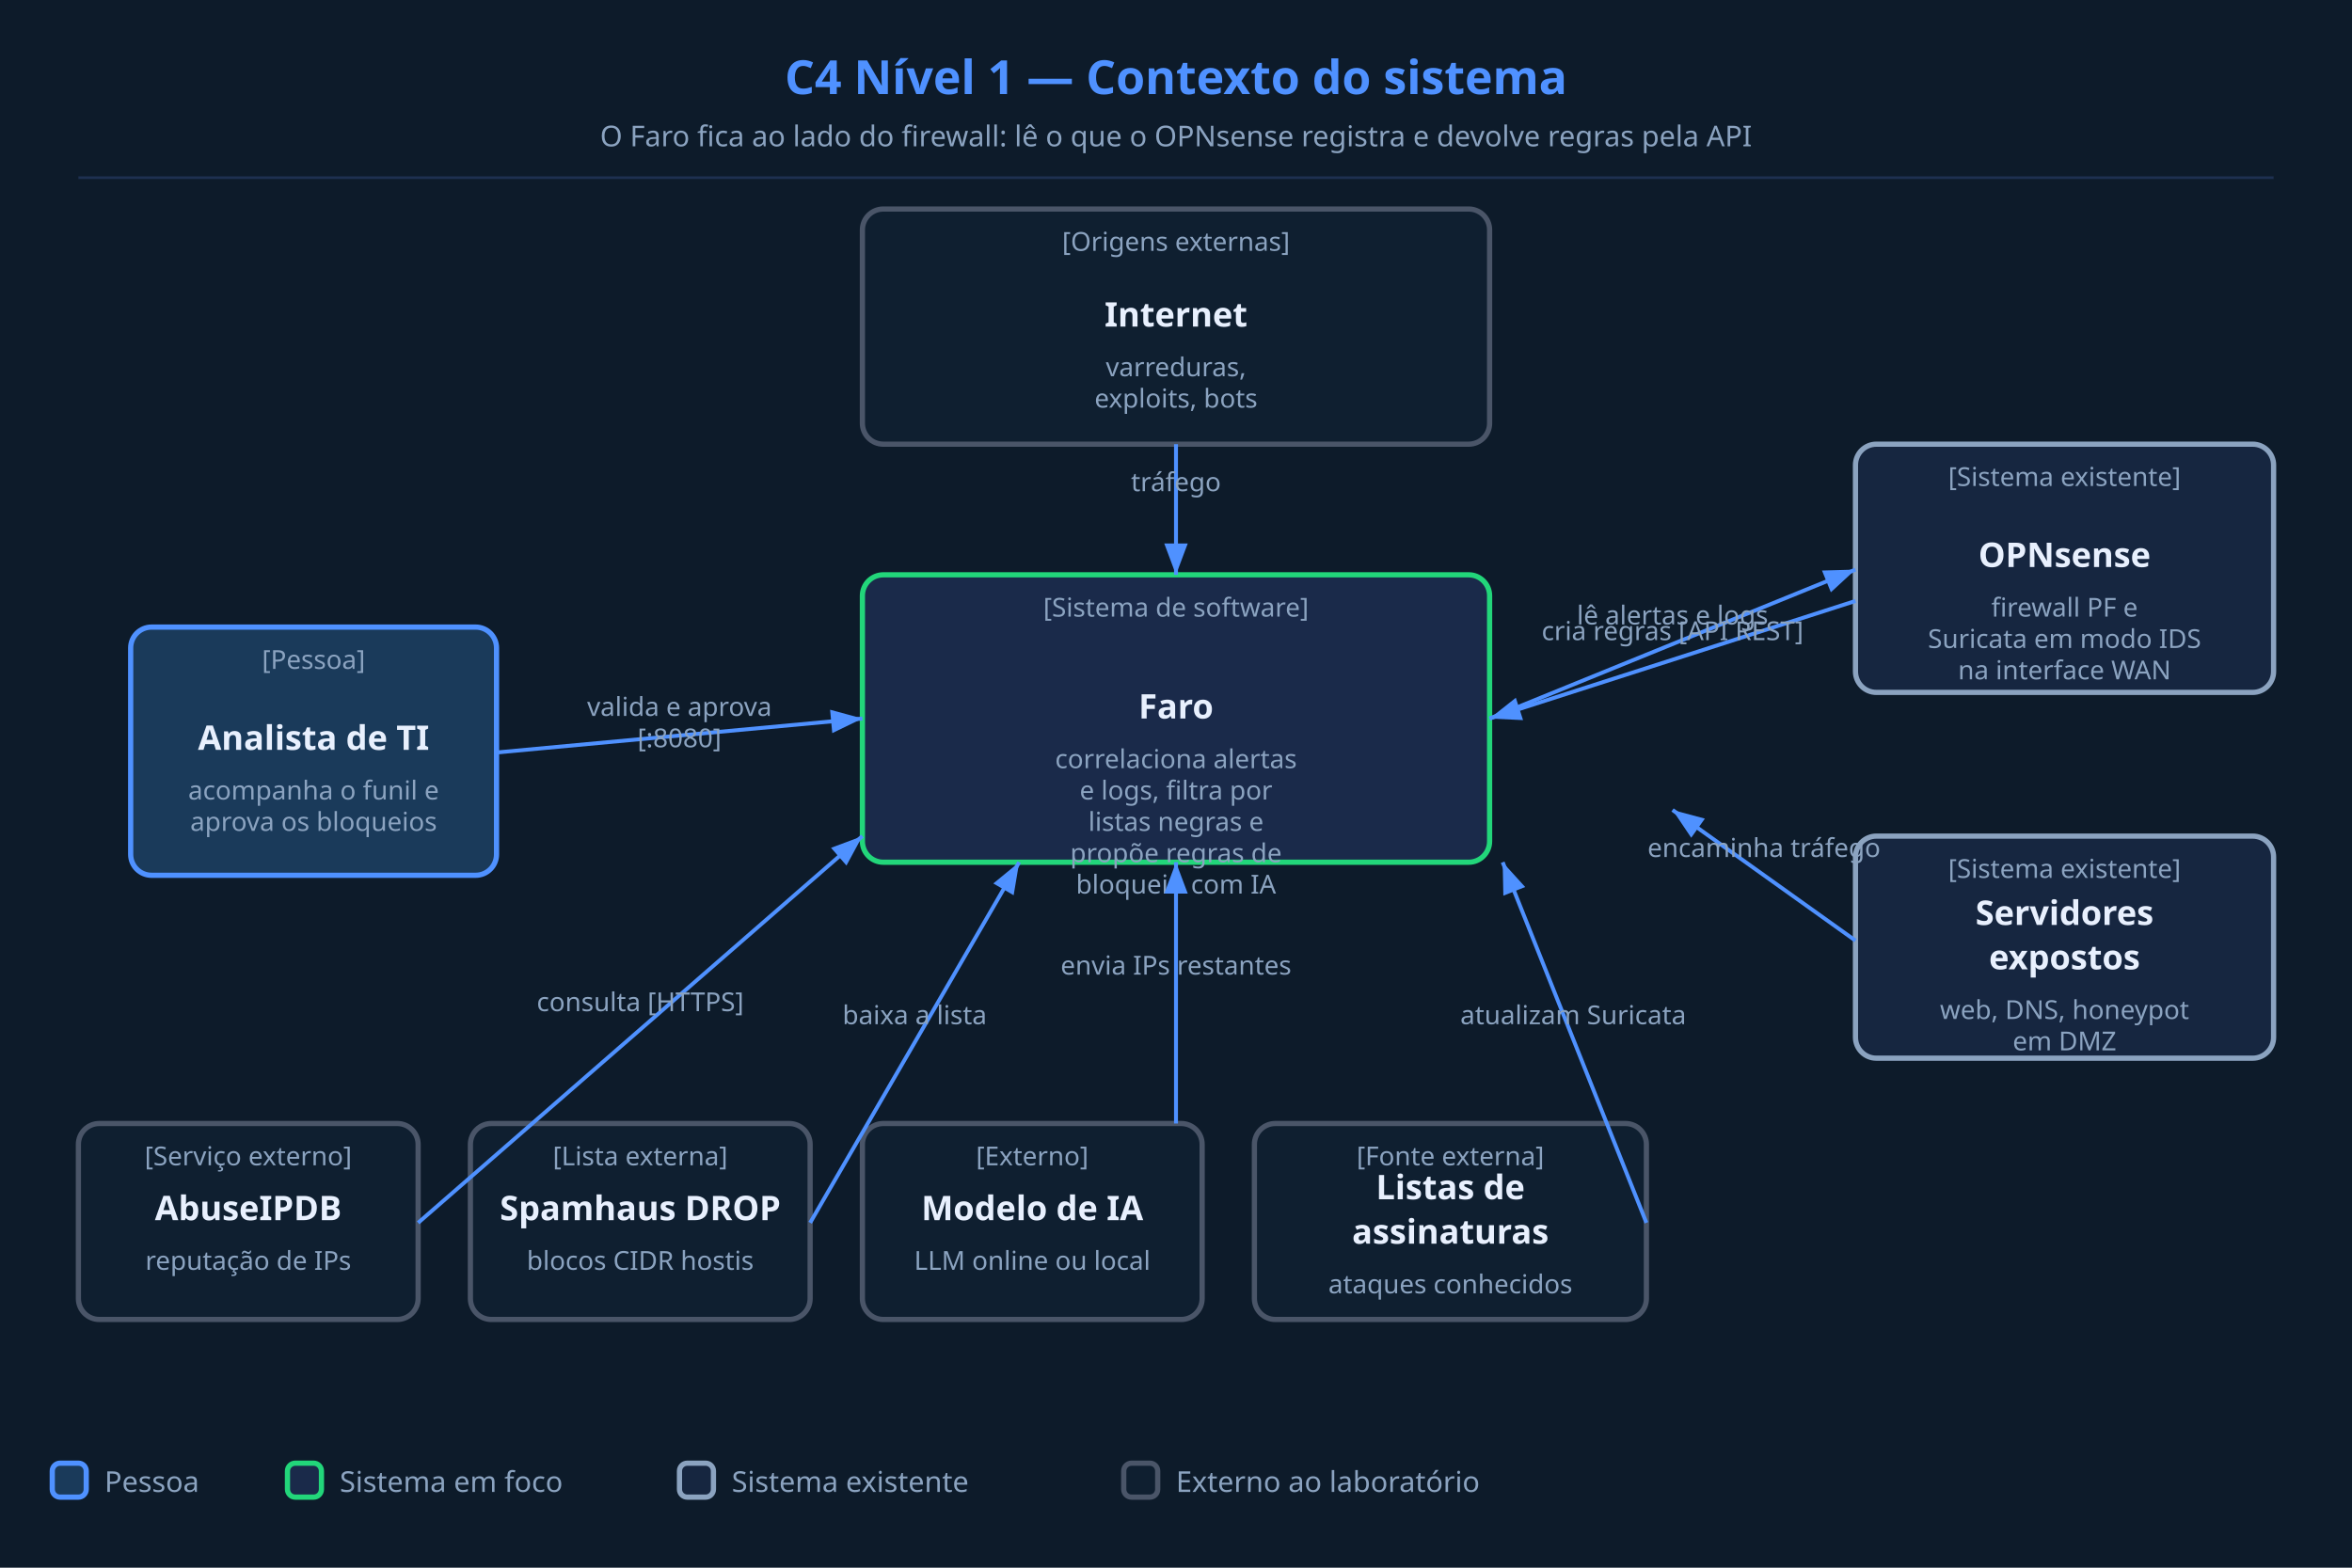
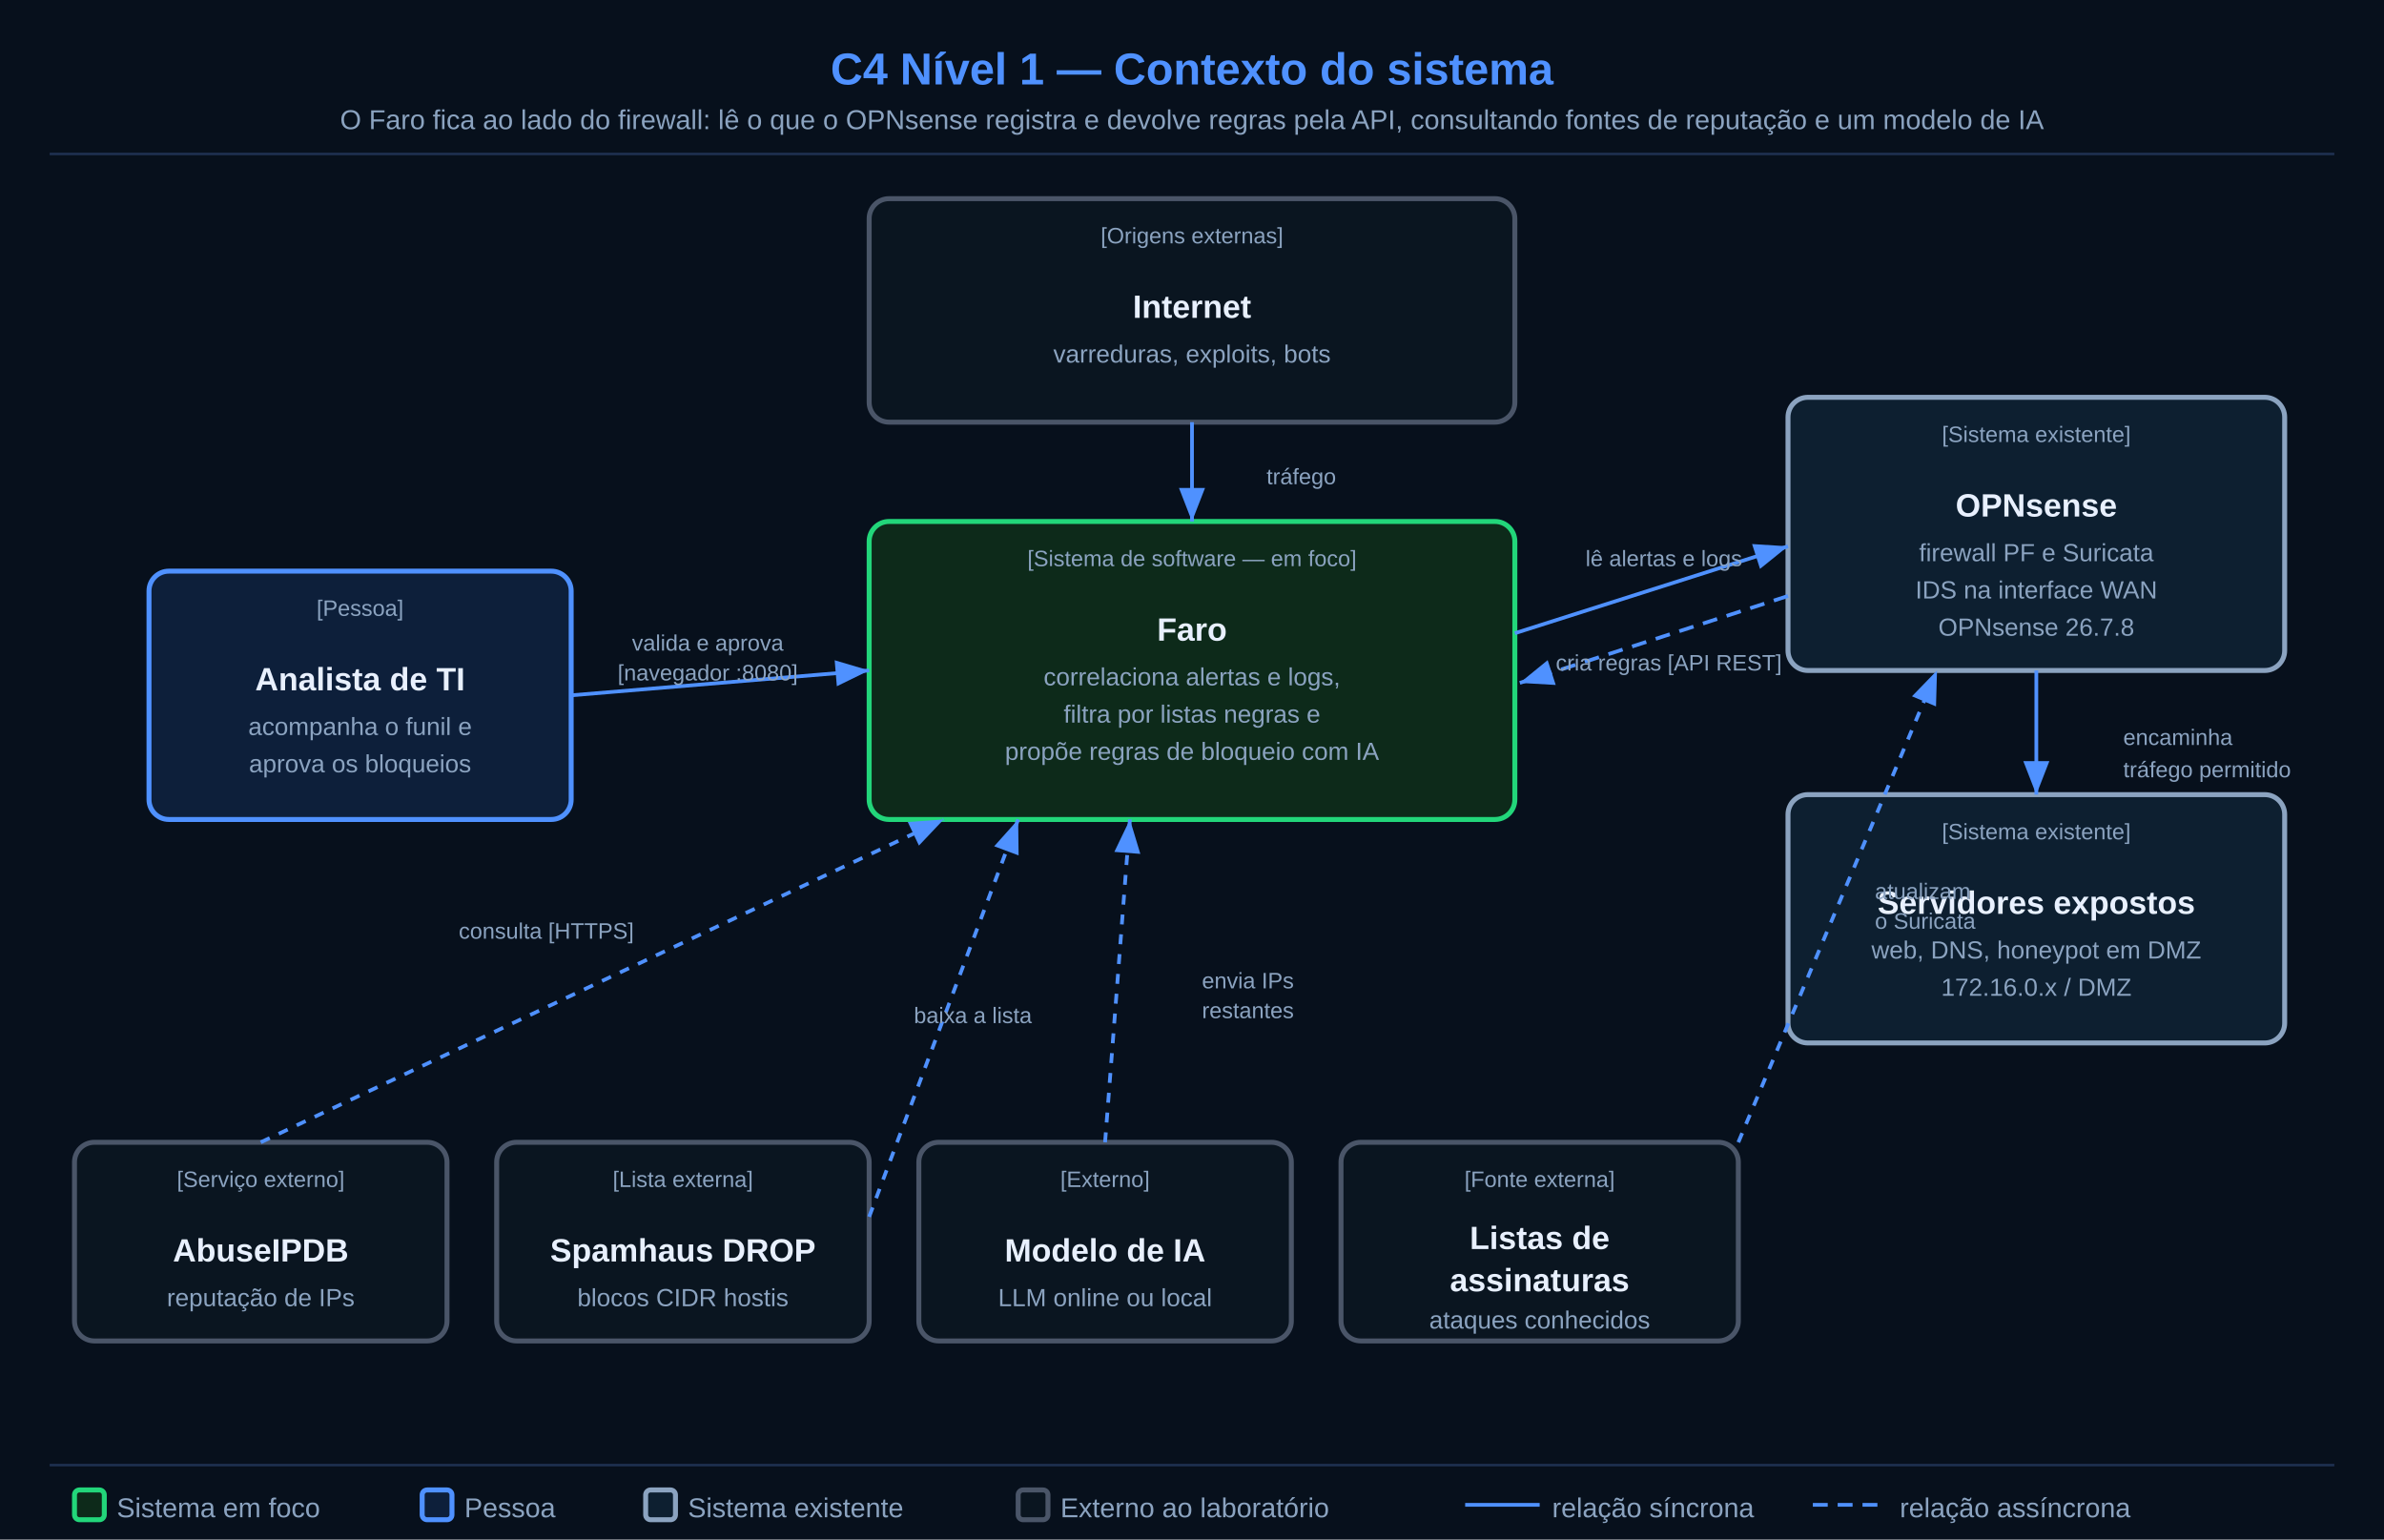
- <svg xmlns="http://www.w3.org/2000/svg" width="900" height="600" viewBox="0 0 900 600">
+ <svg xmlns="http://www.w3.org/2000/svg" width="960" height="620" viewBox="0 0 960 620">
  <defs>
-     <marker id="arr" markerWidth="8" markerHeight="6" refX="8" refY="3" orient="auto">
-       <polygon points="0 0, 8 3, 0 6" fill="#4f91ff" />
+     <marker id="a" markerWidth="9" markerHeight="7" refX="9" refY="3.5" orient="auto">
+       <polygon points="0 0,9 3.5,0 7" fill="#4f91ff" />
    </marker>
+     <style>
+     text { font-family: 'Segoe UI', Arial, sans-serif; }
+     .titulo { font-size:18px; font-weight:700; fill:#4f91ff; }
+     .sub    { font-size:11px; fill:#8ba3c0; }
+     .label  { font-size:13px; font-weight:700; fill:#e8f0fe; }
+     .desc   { font-size:10px; fill:#8ba3c0; }
+     .tipo   { font-size:9px;  fill:#8ba3c0; }
+     .seta   { font-size:9px;  fill:#8ba3c0; }
+     .leg    { font-size:11px; fill:#8ba3c0; }
+   </style>
  </defs>
-   <rect width="900" height="600" fill="#0d1b2a" />
-   <text x="450" y="36" text-anchor="middle" font-size="18" fill="#4f91ff" font-weight="bold" font-family="Segoe UI,sans-serif">C4 Nível 1 — Contexto do sistema</text>
-   <text x="450" y="56" text-anchor="middle" font-size="11" fill="#8ba3c0" font-family="Segoe UI,sans-serif">O Faro fica ao lado do firewall: lê o que o OPNsense registra e devolve regras pela API</text>
-   <line x1="30" y1="68" x2="870" y2="68" stroke="#1e3050" stroke-width="1" />
-   <rect x="330" y="220" width="240" height="110" rx="8" fill="#1a2a4a" stroke="#22d67a" stroke-width="2" />
-   <text x="450" y="236" text-anchor="middle" font-size="10" fill="#8ba3c0" font-family="Segoe UI,sans-serif">[Sistema de software]</text>
-   <text x="450" y="275" text-anchor="middle" font-size="13" font-weight="bold" fill="#e8f0fe" font-family="Segoe UI,sans-serif">Faro</text>
-   <text x="450" y="294" text-anchor="middle" font-size="10" fill="#8ba3c0" font-family="Segoe UI,sans-serif">correlaciona alertas</text>
-   <text x="450" y="306" text-anchor="middle" font-size="10" fill="#8ba3c0" font-family="Segoe UI,sans-serif">e logs, filtra por</text>
-   <text x="450" y="318" text-anchor="middle" font-size="10" fill="#8ba3c0" font-family="Segoe UI,sans-serif">listas negras e</text>
-   <text x="450" y="330" text-anchor="middle" font-size="10" fill="#8ba3c0" font-family="Segoe UI,sans-serif">propõe regras de</text>
-   <text x="450" y="342" text-anchor="middle" font-size="10" fill="#8ba3c0" font-family="Segoe UI,sans-serif">bloqueio com IA</text>
-   <rect x="50" y="240" width="140" height="95" rx="8" fill="#1a3a5a" stroke="#4f91ff" stroke-width="2" />
-   <text x="120" y="256" text-anchor="middle" font-size="10" fill="#8ba3c0" font-family="Segoe UI,sans-serif">[Pessoa]</text>
-   <text x="120" y="287" text-anchor="middle" font-size="13" font-weight="bold" fill="#e8f0fe" font-family="Segoe UI,sans-serif">Analista de TI</text>
-   <text x="120" y="306" text-anchor="middle" font-size="10" fill="#8ba3c0" font-family="Segoe UI,sans-serif">acompanha o funil e</text>
-   <text x="120" y="318" text-anchor="middle" font-size="10" fill="#8ba3c0" font-family="Segoe UI,sans-serif">aprova os bloqueios</text>
-   <rect x="710" y="170" width="160" height="95" rx="8" fill="#162640" stroke="#8ba3c0" stroke-width="2" />
-   <text x="790" y="186" text-anchor="middle" font-size="10" fill="#8ba3c0" font-family="Segoe UI,sans-serif">[Sistema existente]</text>
-   <text x="790" y="217" text-anchor="middle" font-size="13" font-weight="bold" fill="#e8f0fe" font-family="Segoe UI,sans-serif">OPNsense</text>
-   <text x="790" y="236" text-anchor="middle" font-size="10" fill="#8ba3c0" font-family="Segoe UI,sans-serif">firewall PF e</text>
-   <text x="790" y="248" text-anchor="middle" font-size="10" fill="#8ba3c0" font-family="Segoe UI,sans-serif">Suricata em modo IDS</text>
-   <text x="790" y="260" text-anchor="middle" font-size="10" fill="#8ba3c0" font-family="Segoe UI,sans-serif">na interface WAN</text>
-   <rect x="710" y="320" width="160" height="85" rx="8" fill="#162640" stroke="#8ba3c0" stroke-width="2" />
-   <text x="790" y="336" text-anchor="middle" font-size="10" fill="#8ba3c0" font-family="Segoe UI,sans-serif">[Sistema existente]</text>
-   <text x="790" y="354" text-anchor="middle" font-size="13" font-weight="bold" fill="#e8f0fe" font-family="Segoe UI,sans-serif">Servidores</text>
-   <text x="790" y="371" text-anchor="middle" font-size="13" font-weight="bold" fill="#e8f0fe" font-family="Segoe UI,sans-serif">expostos</text>
-   <text x="790" y="390" text-anchor="middle" font-size="10" fill="#8ba3c0" font-family="Segoe UI,sans-serif">web, DNS, honeypot</text>
-   <text x="790" y="402" text-anchor="middle" font-size="10" fill="#8ba3c0" font-family="Segoe UI,sans-serif">em DMZ</text>
-   <rect x="330" y="80" width="240" height="90" rx="8" fill="#0f1f30" stroke="#4a5568" stroke-width="2" />
-   <text x="450" y="96" text-anchor="middle" font-size="10" fill="#8ba3c0" font-family="Segoe UI,sans-serif">[Origens externas]</text>
-   <text x="450" y="125" text-anchor="middle" font-size="13" font-weight="bold" fill="#e8f0fe" font-family="Segoe UI,sans-serif">Internet</text>
-   <text x="450" y="144" text-anchor="middle" font-size="10" fill="#8ba3c0" font-family="Segoe UI,sans-serif">varreduras,</text>
-   <text x="450" y="156" text-anchor="middle" font-size="10" fill="#8ba3c0" font-family="Segoe UI,sans-serif">exploits, bots</text>
-   <rect x="30" y="430" width="130" height="75" rx="8" fill="#0f1f30" stroke="#4a5568" stroke-width="2" />
-   <text x="95" y="446" text-anchor="middle" font-size="10" fill="#8ba3c0" font-family="Segoe UI,sans-serif">[Serviço externo]</text>
-   <text x="95" y="467" text-anchor="middle" font-size="13" font-weight="bold" fill="#e8f0fe" font-family="Segoe UI,sans-serif">AbuseIPDB</text>
-   <text x="95" y="486" text-anchor="middle" font-size="10" fill="#8ba3c0" font-family="Segoe UI,sans-serif">reputação de IPs</text>
-   <rect x="180" y="430" width="130" height="75" rx="8" fill="#0f1f30" stroke="#4a5568" stroke-width="2" />
-   <text x="245" y="446" text-anchor="middle" font-size="10" fill="#8ba3c0" font-family="Segoe UI,sans-serif">[Lista externa]</text>
-   <text x="245" y="467" text-anchor="middle" font-size="13" font-weight="bold" fill="#e8f0fe" font-family="Segoe UI,sans-serif">Spamhaus DROP</text>
-   <text x="245" y="486" text-anchor="middle" font-size="10" fill="#8ba3c0" font-family="Segoe UI,sans-serif">blocos CIDR hostis</text>
-   <rect x="330" y="430" width="130" height="75" rx="8" fill="#0f1f30" stroke="#4a5568" stroke-width="2" />
-   <text x="395" y="446" text-anchor="middle" font-size="10" fill="#8ba3c0" font-family="Segoe UI,sans-serif">[Externo]</text>
-   <text x="395" y="467" text-anchor="middle" font-size="13" font-weight="bold" fill="#e8f0fe" font-family="Segoe UI,sans-serif">Modelo de IA</text>
-   <text x="395" y="486" text-anchor="middle" font-size="10" fill="#8ba3c0" font-family="Segoe UI,sans-serif">LLM online ou local</text>
-   <rect x="480" y="430" width="150" height="75" rx="8" fill="#0f1f30" stroke="#4a5568" stroke-width="2" />
-   <text x="555" y="446" text-anchor="middle" font-size="10" fill="#8ba3c0" font-family="Segoe UI,sans-serif">[Fonte externa]</text>
-   <text x="555" y="459" text-anchor="middle" font-size="13" font-weight="bold" fill="#e8f0fe" font-family="Segoe UI,sans-serif">Listas de</text>
-   <text x="555" y="476" text-anchor="middle" font-size="13" font-weight="bold" fill="#e8f0fe" font-family="Segoe UI,sans-serif">assinaturas</text>
-   <text x="555" y="495" text-anchor="middle" font-size="10" fill="#8ba3c0" font-family="Segoe UI,sans-serif">ataques conhecidos</text>
-   <line x1="190" y1="288" x2="330" y2="275" stroke="#4f91ff" stroke-width="1.5" marker-end="url(#arr)" />
-   <text x="260" y="274" text-anchor="middle" font-size="10" fill="#8ba3c0" font-family="Segoe UI,sans-serif">valida e aprova</text>
-   <text x="260" y="286" text-anchor="middle" font-size="10" fill="#8ba3c0" font-family="Segoe UI,sans-serif">[:8080]</text>
-   <line x1="570" y1="275" x2="710" y2="218" stroke="#4f91ff" stroke-width="1.5" marker-end="url(#arr)" />
-   <text x="640" y="239" text-anchor="middle" font-size="10" fill="#8ba3c0" font-family="Segoe UI,sans-serif">lê alertas e logs</text>
-   <line x1="710" y1="230" x2="570" y2="275" stroke="#4f91ff" stroke-width="1.5" marker-end="url(#arr)" />
-   <text x="640" y="245" text-anchor="middle" font-size="10" fill="#8ba3c0" font-family="Segoe UI,sans-serif">cria regras [API REST]</text>
-   <line x1="710" y1="360" x2="640" y2="310" stroke="#4f91ff" stroke-width="1.5" marker-end="url(#arr)" />
-   <text x="675" y="328" text-anchor="middle" font-size="10" fill="#8ba3c0" font-family="Segoe UI,sans-serif">encaminha tráfego</text>
-   <line x1="450" y1="170" x2="450" y2="220" stroke="#4f91ff" stroke-width="1.5" marker-end="url(#arr)" />
-   <text x="450" y="188" text-anchor="middle" font-size="10" fill="#8ba3c0" font-family="Segoe UI,sans-serif">tráfego</text>
-   <line x1="450" y1="430" x2="450" y2="330" stroke="#4f91ff" stroke-width="1.5" marker-end="url(#arr)" />
-   <text x="450" y="373" text-anchor="middle" font-size="10" fill="#8ba3c0" font-family="Segoe UI,sans-serif">envia IPs restantes</text>
-   <line x1="160" y1="468" x2="330" y2="320" stroke="#4f91ff" stroke-width="1.5" marker-end="url(#arr)" />
-   <text x="245" y="387" text-anchor="middle" font-size="10" fill="#8ba3c0" font-family="Segoe UI,sans-serif">consulta [HTTPS]</text>
-   <line x1="310" y1="468" x2="390" y2="330" stroke="#4f91ff" stroke-width="1.5" marker-end="url(#arr)" />
-   <text x="350" y="392" text-anchor="middle" font-size="10" fill="#8ba3c0" font-family="Segoe UI,sans-serif">baixa a lista</text>
-   <line x1="630" y1="468" x2="575" y2="330" stroke="#4f91ff" stroke-width="1.5" marker-end="url(#arr)" />
-   <text x="602" y="392" text-anchor="middle" font-size="10" fill="#8ba3c0" font-family="Segoe UI,sans-serif">atualizam Suricata</text>
-   <rect x="20" y="560" width="13" height="13" rx="3" fill="#1a3a5a" stroke="#4f91ff" stroke-width="2" />
-   <text x="40" y="571" text-anchor="start" font-size="11" fill="#8ba3c0" font-family="Segoe UI,sans-serif">Pessoa</text>
-   <rect x="110" y="560" width="13" height="13" rx="3" fill="#1a2a4a" stroke="#22d67a" stroke-width="2" />
-   <text x="130" y="571" text-anchor="start" font-size="11" fill="#8ba3c0" font-family="Segoe UI,sans-serif">Sistema em foco</text>
-   <rect x="260" y="560" width="13" height="13" rx="3" fill="#162640" stroke="#8ba3c0" stroke-width="2" />
-   <text x="280" y="571" text-anchor="start" font-size="11" fill="#8ba3c0" font-family="Segoe UI,sans-serif">Sistema existente</text>
-   <rect x="430" y="560" width="13" height="13" rx="3" fill="#0f1f30" stroke="#4a5568" stroke-width="2" />
-   <text x="450" y="571" text-anchor="start" font-size="11" fill="#8ba3c0" font-family="Segoe UI,sans-serif">Externo ao laboratório</text>
+   <rect width="960" height="620" fill="#07101c" />
+   <text x="480" y="34" text-anchor="middle" class="titulo">C4 Nível 1 — Contexto do sistema</text>
+   <text x="480" y="52" text-anchor="middle" class="sub">O Faro fica ao lado do firewall: lê o que o OPNsense registra e devolve regras pela API, consultando fontes de reputação e um modelo de IA</text>
+   <line x1="20" y1="62" x2="940" y2="62" stroke="#1e3050" stroke-width="1" />
+   <rect x="350" y="210" width="260" height="120" rx="8" fill="#0d2a1a" stroke="#22d67a" stroke-width="2" />
+   <text x="480" y="228" text-anchor="middle" class="tipo">[Sistema de software — em foco]</text>
+   <text x="480" y="258" text-anchor="middle" class="label">Faro</text>
+   <text x="480" y="276" text-anchor="middle" class="desc">correlaciona alertas e logs,</text>
+   <text x="480" y="291" text-anchor="middle" class="desc">filtra por listas negras e</text>
+   <text x="480" y="306" text-anchor="middle" class="desc">propõe regras de bloqueio com IA</text>
+   <rect x="350" y="80" width="260" height="90" rx="8" fill="#0a1520" stroke="#4a5568" stroke-width="2" />
+   <text x="480" y="98" text-anchor="middle" class="tipo">[Origens externas]</text>
+   <text x="480" y="128" text-anchor="middle" class="label">Internet</text>
+   <text x="480" y="146" text-anchor="middle" class="desc">varreduras, exploits, bots</text>
+   <rect x="60" y="230" width="170" height="100" rx="8" fill="#0d1f3a" stroke="#4f91ff" stroke-width="2" />
+   <text x="145" y="248" text-anchor="middle" class="tipo">[Pessoa]</text>
+   <text x="145" y="278" text-anchor="middle" class="label">Analista de TI</text>
+   <text x="145" y="296" text-anchor="middle" class="desc">acompanha o funil e</text>
+   <text x="145" y="311" text-anchor="middle" class="desc">aprova os bloqueios</text>
+   <rect x="720" y="160" width="200" height="110" rx="8" fill="#0d1f30" stroke="#8ba3c0" stroke-width="2" />
+   <text x="820" y="178" text-anchor="middle" class="tipo">[Sistema existente]</text>
+   <text x="820" y="208" text-anchor="middle" class="label">OPNsense</text>
+   <text x="820" y="226" text-anchor="middle" class="desc">firewall PF e Suricata</text>
+   <text x="820" y="241" text-anchor="middle" class="desc">IDS na interface WAN</text>
+   <text x="820" y="256" text-anchor="middle" class="desc">OPNsense 26.7.8</text>
+   <rect x="720" y="320" width="200" height="100" rx="8" fill="#0d1f30" stroke="#8ba3c0" stroke-width="2" />
+   <text x="820" y="338" text-anchor="middle" class="tipo">[Sistema existente]</text>
+   <text x="820" y="368" text-anchor="middle" class="label">Servidores expostos</text>
+   <text x="820" y="386" text-anchor="middle" class="desc">web, DNS, honeypot em DMZ</text>
+   <text x="820" y="401" text-anchor="middle" class="desc">172.16.0.x / DMZ</text>
+   <rect x="30" y="460" width="150" height="80" rx="8" fill="#0a1520" stroke="#4a5568" stroke-width="2" />
+   <text x="105" y="478" text-anchor="middle" class="tipo">[Serviço externo]</text>
+   <text x="105" y="508" text-anchor="middle" class="label">AbuseIPDB</text>
+   <text x="105" y="526" text-anchor="middle" class="desc">reputação de IPs</text>
+   <rect x="200" y="460" width="150" height="80" rx="8" fill="#0a1520" stroke="#4a5568" stroke-width="2" />
+   <text x="275" y="478" text-anchor="middle" class="tipo">[Lista externa]</text>
+   <text x="275" y="508" text-anchor="middle" class="label">Spamhaus DROP</text>
+   <text x="275" y="526" text-anchor="middle" class="desc">blocos CIDR hostis</text>
+   <rect x="370" y="460" width="150" height="80" rx="8" fill="#0a1520" stroke="#4a5568" stroke-width="2" />
+   <text x="445" y="478" text-anchor="middle" class="tipo">[Externo]</text>
+   <text x="445" y="508" text-anchor="middle" class="label">Modelo de IA</text>
+   <text x="445" y="526" text-anchor="middle" class="desc">LLM online ou local</text>
+   <rect x="540" y="460" width="160" height="80" rx="8" fill="#0a1520" stroke="#4a5568" stroke-width="2" />
+   <text x="620" y="478" text-anchor="middle" class="tipo">[Fonte externa]</text>
+   <text x="620" y="503" text-anchor="middle" class="label">Listas de</text>
+   <text x="620" y="520" text-anchor="middle" class="label">assinaturas</text>
+   <text x="620" y="535" text-anchor="middle" class="desc">ataques conhecidos</text>
+   <line x1="230" y1="280" x2="350" y2="270" stroke="#4f91ff" stroke-width="1.5" marker-end="url(#a)" />
+   <text x="285" y="262" text-anchor="middle" class="seta">valida e aprova</text>
+   <text x="285" y="274" text-anchor="middle" class="seta">[navegador :8080]</text>
+   <line x1="610" y1="255" x2="720" y2="220" stroke="#4f91ff" stroke-width="1.5" marker-end="url(#a)" />
+   <text x="670" y="228" text-anchor="middle" class="seta">lê alertas e logs</text>
+   <line x1="720" y1="240" x2="612" y2="275" stroke="#4f91ff" stroke-width="1.5" stroke-dasharray="6,4" marker-end="url(#a)" />
+   <text x="672" y="270" text-anchor="middle" class="seta">cria regras [API REST]</text>
+   <line x1="820" y1="270" x2="820" y2="320" stroke="#4f91ff" stroke-width="1.5" marker-end="url(#a)" />
+   <text x="855" y="300" class="seta">encaminha</text>
+   <text x="855" y="313" class="seta">tráfego permitido</text>
+   <line x1="480" y1="170" x2="480" y2="210" stroke="#4f91ff" stroke-width="1.5" marker-end="url(#a)" />
+   <text x="510" y="195" class="seta">tráfego</text>
+   <line x1="105" y1="460" x2="380" y2="330" stroke="#4f91ff" stroke-width="1.5" stroke-dasharray="4,4" marker-end="url(#a)" />
+   <text x="220" y="378" text-anchor="middle" class="seta">consulta [HTTPS]</text>
+   <line x1="350" y1="490" x2="410" y2="330" stroke="#4f91ff" stroke-width="1.5" stroke-dasharray="4,4" marker-end="url(#a)" />
+   <text x="368" y="412" class="seta">baixa a lista</text>
+   <line x1="700" y1="460" x2="780" y2="270" stroke="#4f91ff" stroke-width="1.5" stroke-dasharray="4,4" marker-end="url(#a)" />
+   <text x="755" y="362" class="seta">atualizam</text>
+   <text x="755" y="374" class="seta">o Suricata</text>
+   <line x1="445" y1="460" x2="455" y2="330" stroke="#4f91ff" stroke-width="1.5" stroke-dasharray="4,4" marker-end="url(#a)" />
+   <text x="484" y="398" class="seta">envia IPs</text>
+   <text x="484" y="410" class="seta">restantes</text>
+   <line x1="20" y1="590" x2="940" y2="590" stroke="#1e3050" stroke-width="1" />
+   <rect x="30" y="600" width="12" height="12" rx="2" fill="#0d2a1a" stroke="#22d67a" stroke-width="2" />
+   <text x="47" y="611" class="leg">Sistema em foco</text>
+   <rect x="170" y="600" width="12" height="12" rx="2" fill="#0d1f3a" stroke="#4f91ff" stroke-width="2" />
+   <text x="187" y="611" class="leg">Pessoa</text>
+   <rect x="260" y="600" width="12" height="12" rx="2" fill="#0d1f30" stroke="#8ba3c0" stroke-width="2" />
+   <text x="277" y="611" class="leg">Sistema existente</text>
+   <rect x="410" y="600" width="12" height="12" rx="2" fill="#0a1520" stroke="#4a5568" stroke-width="2" />
+   <text x="427" y="611" class="leg">Externo ao laboratório</text>
+   <line x1="590" y1="606" x2="620" y2="606" stroke="#4f91ff" stroke-width="1.5" />
+   <text x="625" y="611" class="leg">relação síncrona</text>
+   <line x1="730" y1="606" x2="760" y2="606" stroke="#4f91ff" stroke-width="1.5" stroke-dasharray="6,4" />
+   <text x="765" y="611" class="leg">relação assíncrona</text>
</svg>
